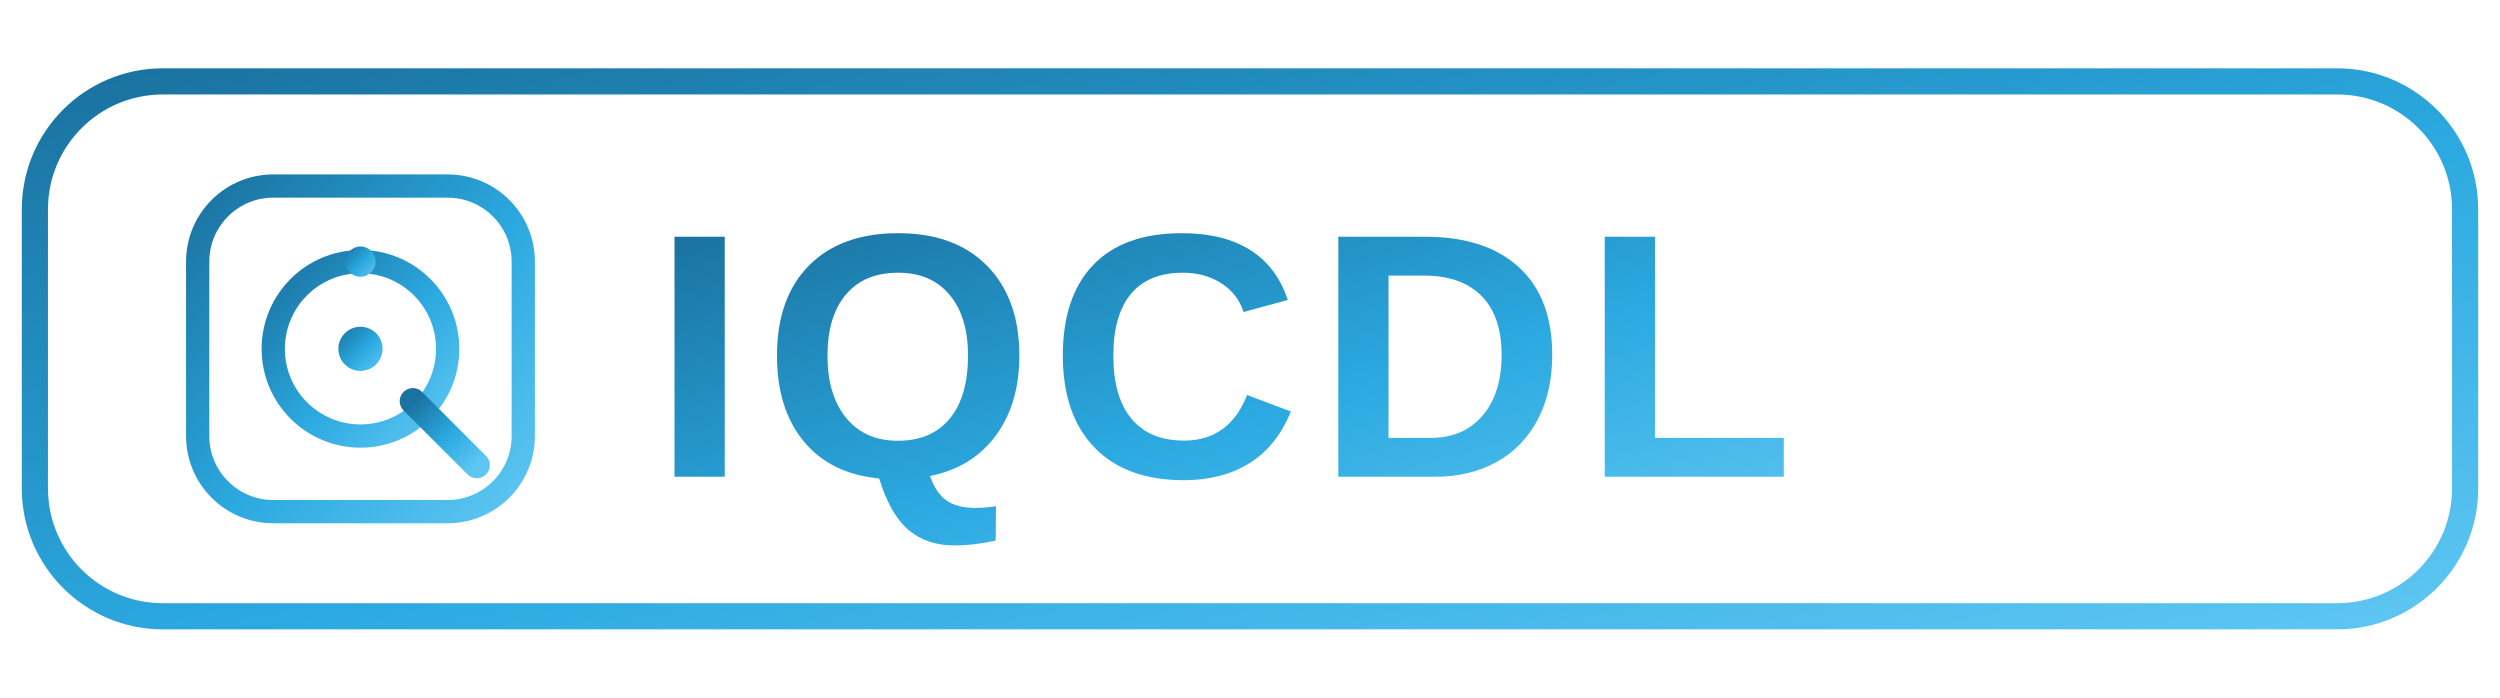
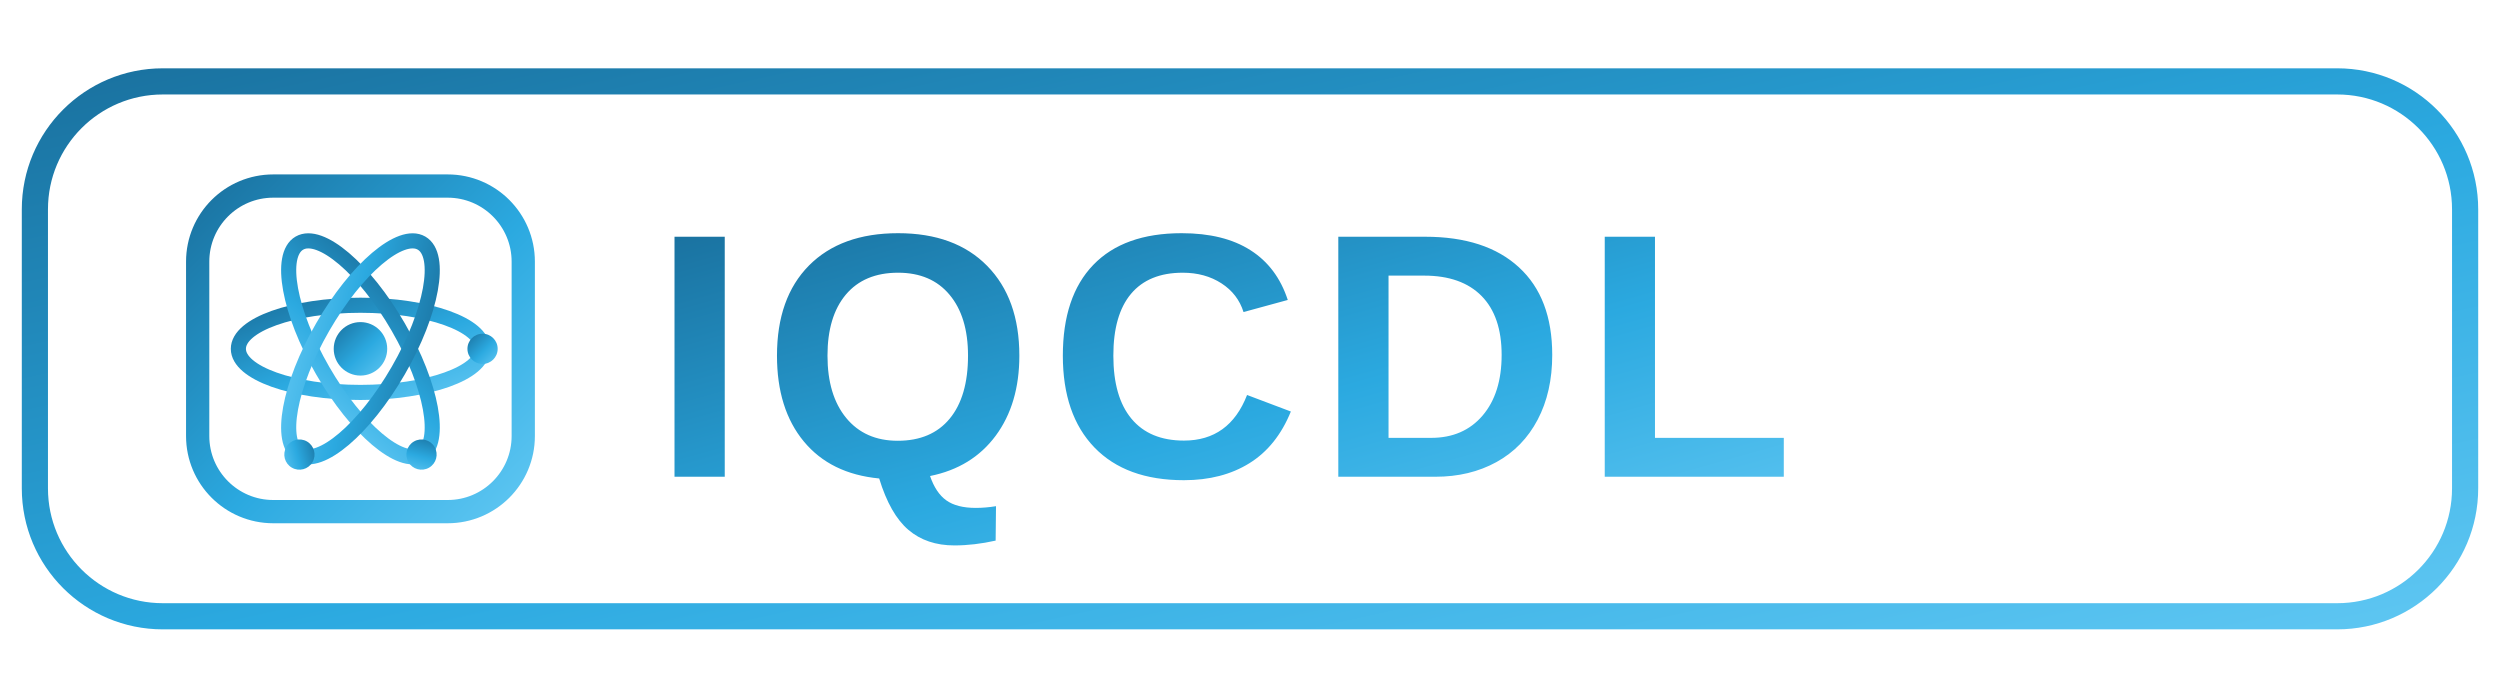
<svg xmlns="http://www.w3.org/2000/svg" viewBox="0 0 430 120" role="img" aria-label="IQCDL">
  <defs>
    <linearGradient id="igm" x1="0" y1="0" x2="1" y2="1">
      <stop offset="0" stop-color="#1a72a0" />
      <stop offset="0.55" stop-color="#2ba9e0" />
      <stop offset="1" stop-color="#5ec6f2" />
    </linearGradient>
  </defs>
  <rect x="6" y="14" width="418" height="92" rx="22" fill="none" stroke="url(#igm)" stroke-width="4.5" />
-   <g stroke="url(#igm)" fill="none" stroke-linecap="round" stroke-linejoin="round">
-     <rect x="34" y="32" width="56" height="56" rx="13" stroke-width="4" />
-     <line x1="26" y1="46" x2="34" y2="46" stroke-width="3" />
-     <line x1="26" y1="60" x2="34" y2="60" stroke-width="3" />
-     <line x1="26" y1="74" x2="34" y2="74" stroke-width="3" />
-     <line x1="90" y1="46" x2="98" y2="46" stroke-width="3" />
-     <line x1="90" y1="60" x2="98" y2="60" stroke-width="3" />
-     <line x1="90" y1="74" x2="98" y2="74" stroke-width="3" />
-     <line x1="48" y1="24" x2="48" y2="32" stroke-width="3" />
-     <line x1="62" y1="24" x2="62" y2="32" stroke-width="3" />
-     <line x1="76" y1="24" x2="76" y2="32" stroke-width="3" />
-     <line x1="48" y1="88" x2="48" y2="96" stroke-width="3" />
-     <line x1="62" y1="88" x2="62" y2="96" stroke-width="3" />
-     <line x1="76" y1="88" x2="76" y2="96" stroke-width="3" />
-     <circle cx="62" cy="60" r="15" stroke-width="4" />
-     <line x1="71" y1="69" x2="82" y2="80" stroke-width="4.5" />
+   <rect x="34" y="32" width="56" height="56" rx="13" fill="none" stroke="url(#igm)" stroke-width="4" />
+   <g transform="rotate(0 62 60)">
+     <ellipse cx="62" cy="60" rx="21" ry="7.5" fill="none" stroke="url(#igm)" stroke-width="2.6" />
+     <circle cx="83" cy="60" r="2.6" fill="url(#igm)" />
  </g>
-   <g fill="url(#igm)">
-     <circle cx="62" cy="60" r="3.8" />
-     <circle cx="62" cy="45" r="2.6" />
-     <text x="112" y="82" font-family="'Arial Black','Helvetica Neue',Arial,sans-serif" font-size="60" font-weight="900" letter-spacing="2.5">IQCDL</text>
+   <g transform="rotate(60 62 60)">
+     <ellipse cx="62" cy="60" rx="21" ry="7.5" fill="none" stroke="url(#igm)" stroke-width="2.6" />
+     <circle cx="83" cy="60" r="2.6" fill="url(#igm)" />
  </g>
+   <g transform="rotate(120 62 60)">
+     <ellipse cx="62" cy="60" rx="21" ry="7.5" fill="none" stroke="url(#igm)" stroke-width="2.6" />
+     <circle cx="83" cy="60" r="2.6" fill="url(#igm)" />
+   </g>
+   <circle cx="62" cy="60" r="4.6" fill="url(#igm)" />
+   <text x="112" y="82" font-family="'Arial Black','Helvetica Neue',Arial,sans-serif" font-size="60" font-weight="900" letter-spacing="2.5" fill="url(#igm)">IQCDL</text>
</svg>
